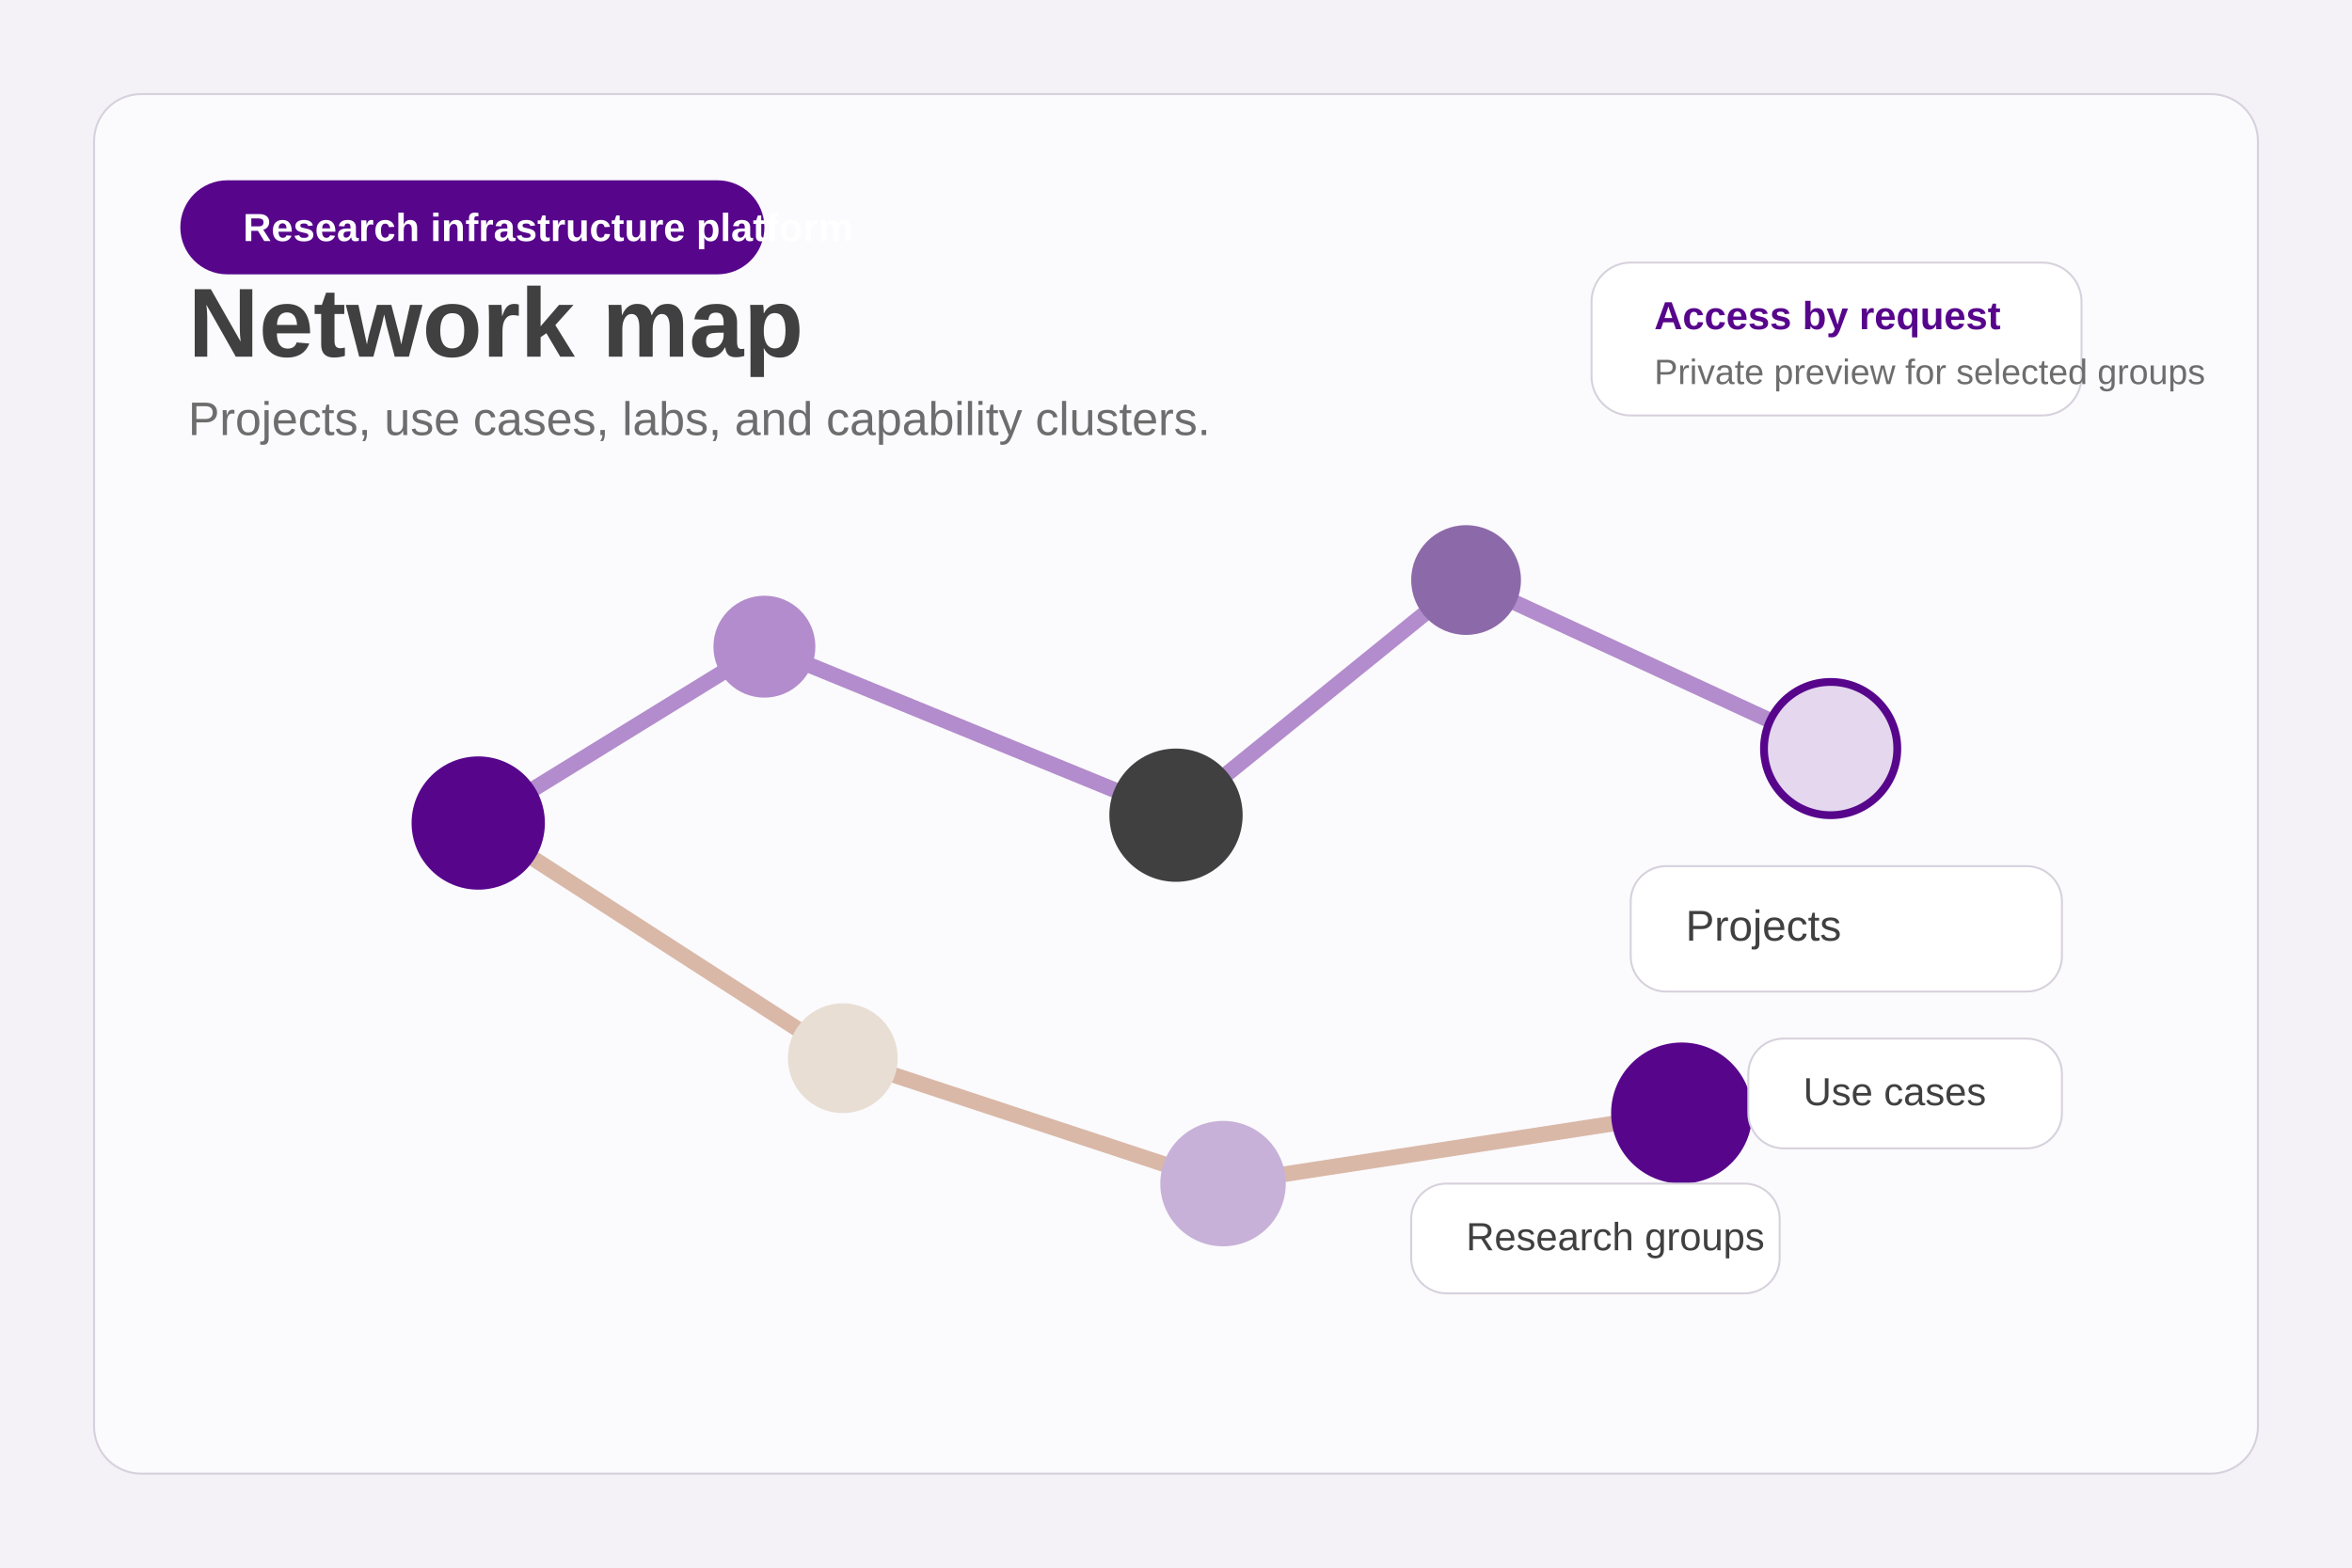
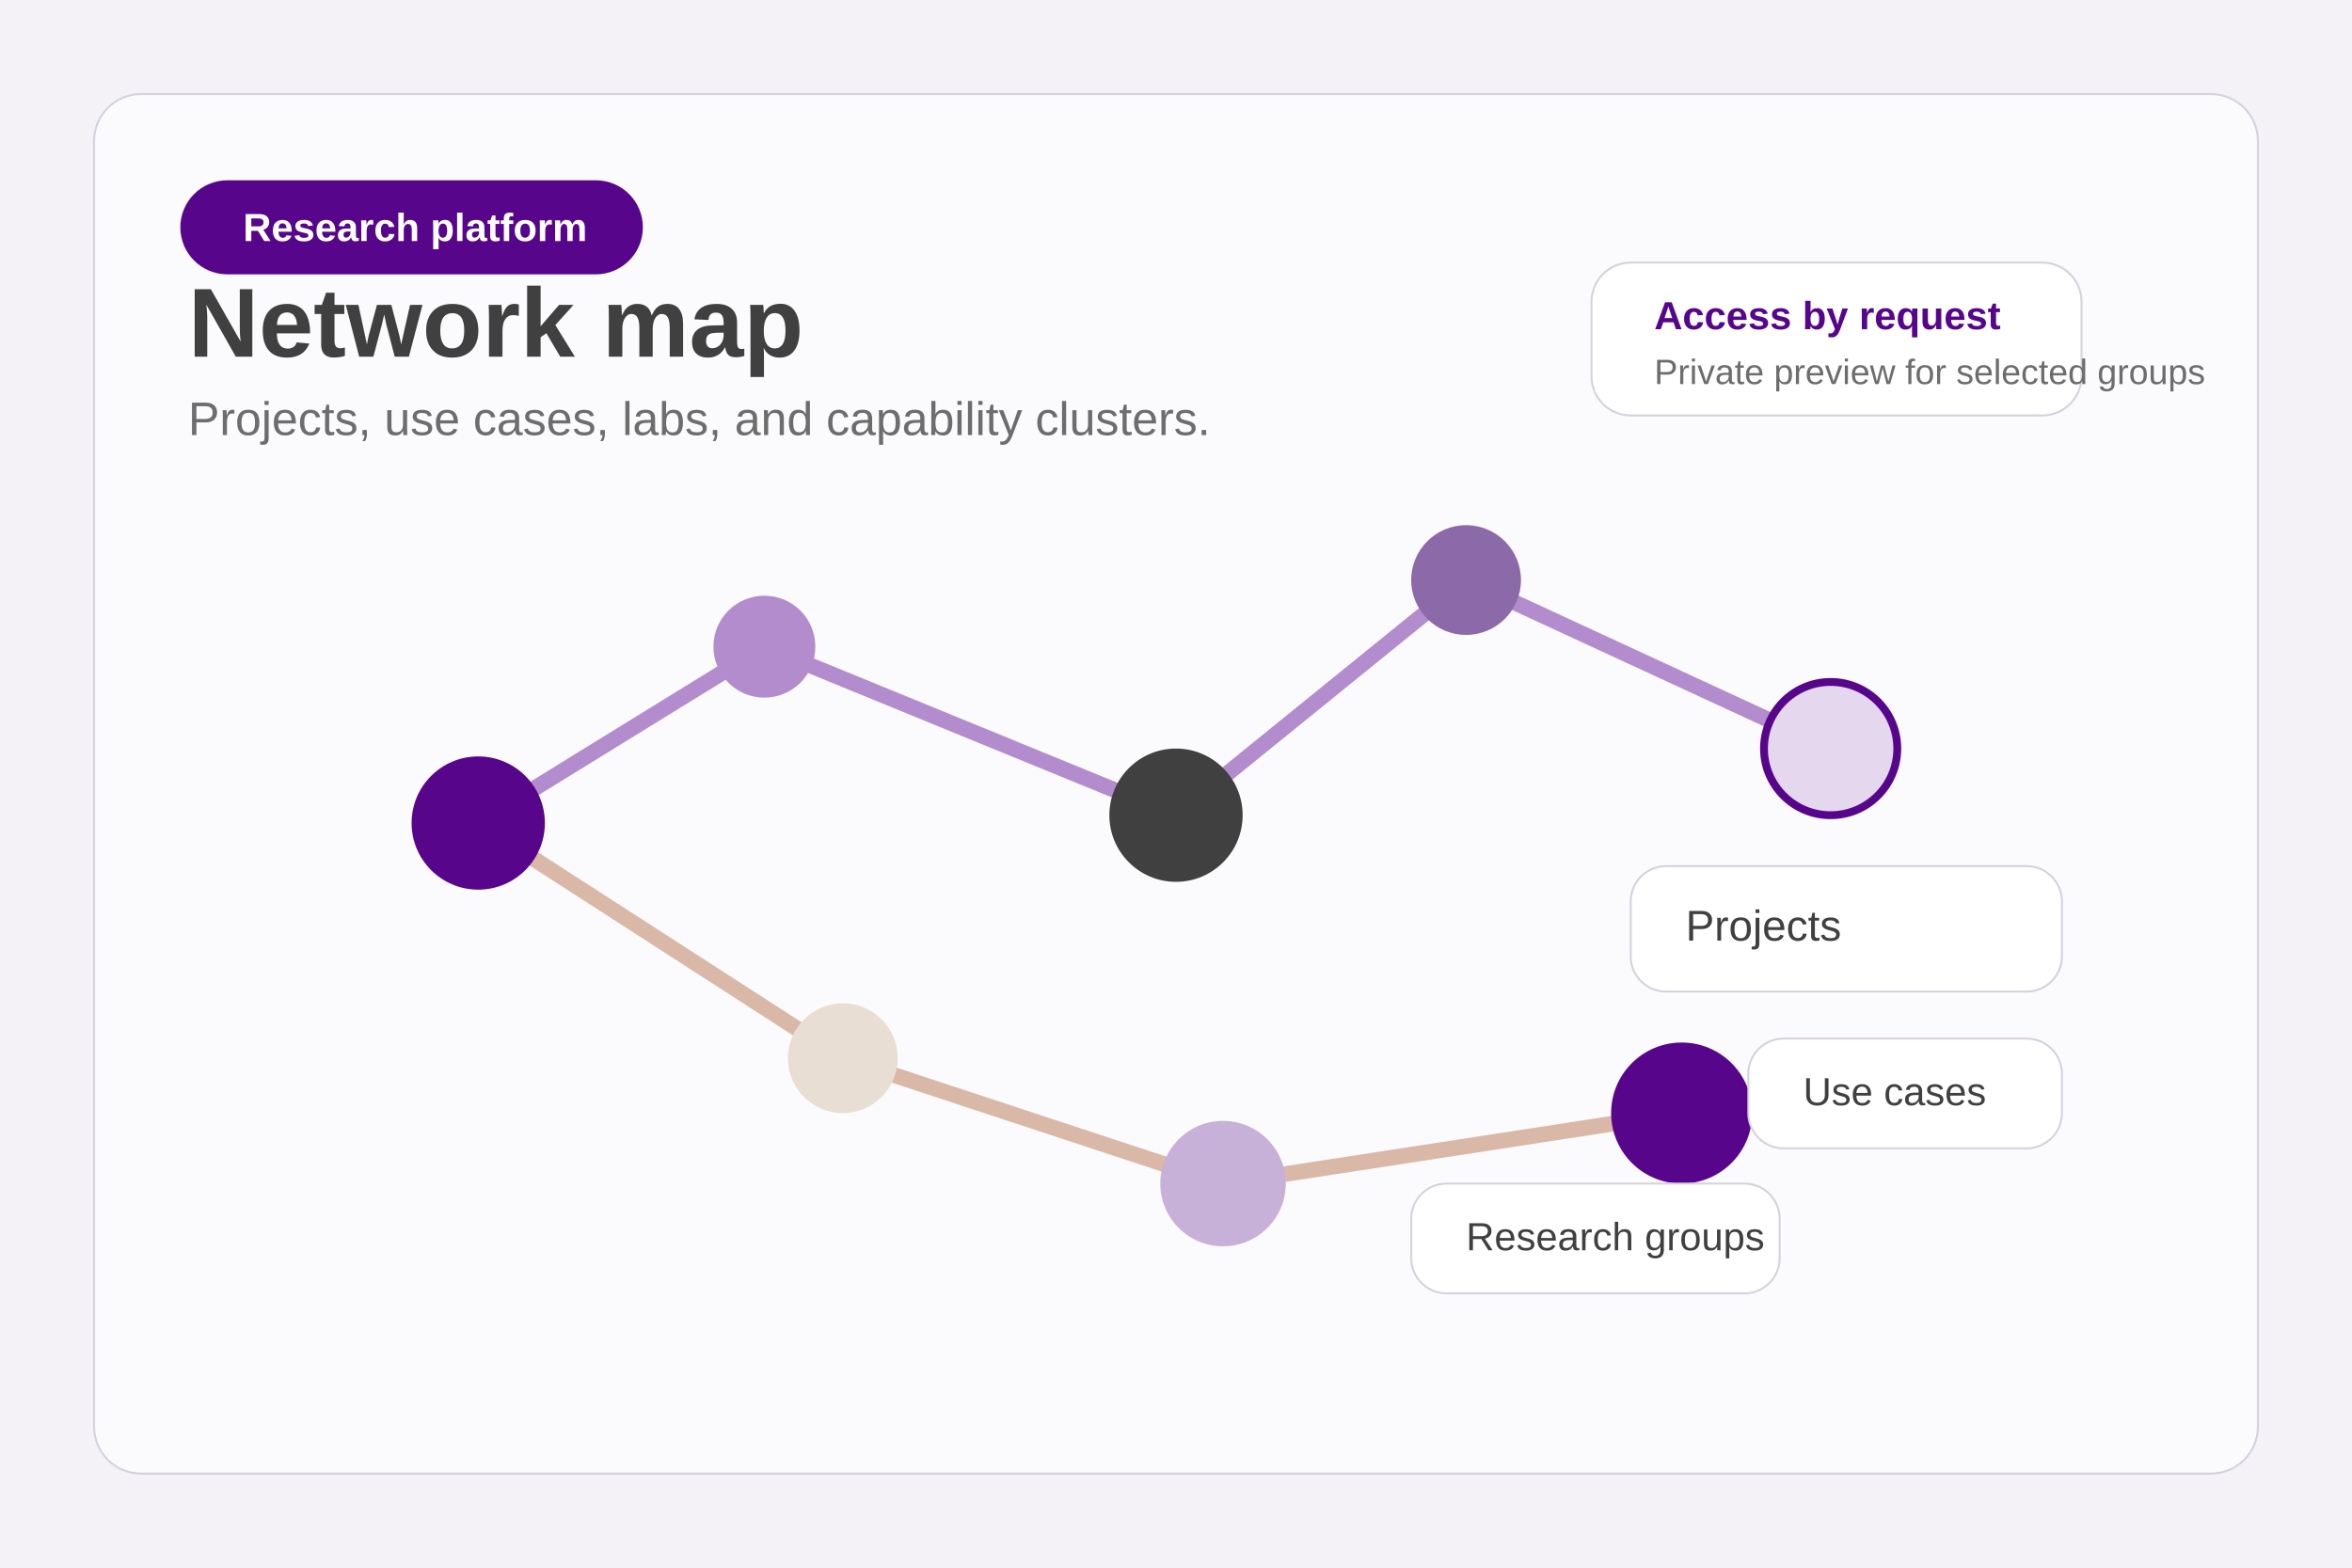
<svg xmlns="http://www.w3.org/2000/svg" width="1200" height="800" viewBox="0 0 1200 800" fill="none">
  <rect width="1200" height="800" fill="#F4F1F7" />
  <rect x="48" y="48" width="1104" height="704" rx="24" fill="#FBFAFC" stroke="#D6D1DC" />
-   <rect x="92" y="92" width="298" height="48" rx="24" fill="#57068C" />
-   <text x="124" y="123" fill="#FFFFFF" font-family="Arial, Helvetica, sans-serif" font-size="20" font-weight="700">Research infrastructure platform</text>
+   <rect x="92" y="92" width="236" height="48" rx="24" fill="#57068C" />
+   <text x="124" y="123" fill="#FFFFFF" font-family="Arial, Helvetica, sans-serif" font-size="20" font-weight="700">Research platform</text>
  <text x="96" y="182" fill="#404040" font-family="Arial, Helvetica, sans-serif" font-size="50" font-weight="700">Network map</text>
  <text x="96" y="222" fill="#6D6D6D" font-family="Arial, Helvetica, sans-serif" font-size="24">Projects, use cases, labs, and capability clusters.</text>
  <path d="M244 420L390 330L600 416L748 296L934 382" stroke="#B28CCC" stroke-width="8" stroke-linecap="round" />
  <path d="M244 420L430 540L624 604L858 568" stroke="#D9B8A8" stroke-width="8" stroke-linecap="round" />
  <circle cx="244" cy="420" r="34" fill="#57068C" />
  <circle cx="390" cy="330" r="26" fill="#B28CCC" />
  <circle cx="600" cy="416" r="34" fill="#404040" />
  <circle cx="748" cy="296" r="28" fill="#8C6AA9" />
  <circle cx="934" cy="382" r="34" fill="#E4D7EE" stroke="#57068C" stroke-width="4" />
  <circle cx="430" cy="540" r="28" fill="#E8DED4" />
  <circle cx="624" cy="604" r="32" fill="#C7B1D8" />
  <circle cx="858" cy="568" r="36" fill="#57068C" />
  <rect x="812" y="134" width="250" height="78" rx="20" fill="#FFFFFF" stroke="#D6D1DC" />
  <text x="844" y="168" fill="#57068C" font-family="Arial, Helvetica, sans-serif" font-size="20" font-weight="700">Access by request</text>
  <text x="844" y="196" fill="#6D6D6D" font-family="Arial, Helvetica, sans-serif" font-size="18">Private preview for selected groups</text>
  <rect x="832" y="442" width="220" height="64" rx="18" fill="#FFFFFF" stroke="#D6D1DC" />
  <text x="860" y="480" fill="#404040" font-family="Arial, Helvetica, sans-serif" font-size="22">Projects</text>
  <rect x="892" y="530" width="160" height="56" rx="18" fill="#FFFFFF" stroke="#D6D1DC" />
  <text x="920" y="564" fill="#404040" font-family="Arial, Helvetica, sans-serif" font-size="20">Use cases</text>
  <rect x="720" y="604" width="188" height="56" rx="18" fill="#FFFFFF" stroke="#D6D1DC" />
  <text x="748" y="638" fill="#404040" font-family="Arial, Helvetica, sans-serif" font-size="20">Research groups</text>
</svg>
